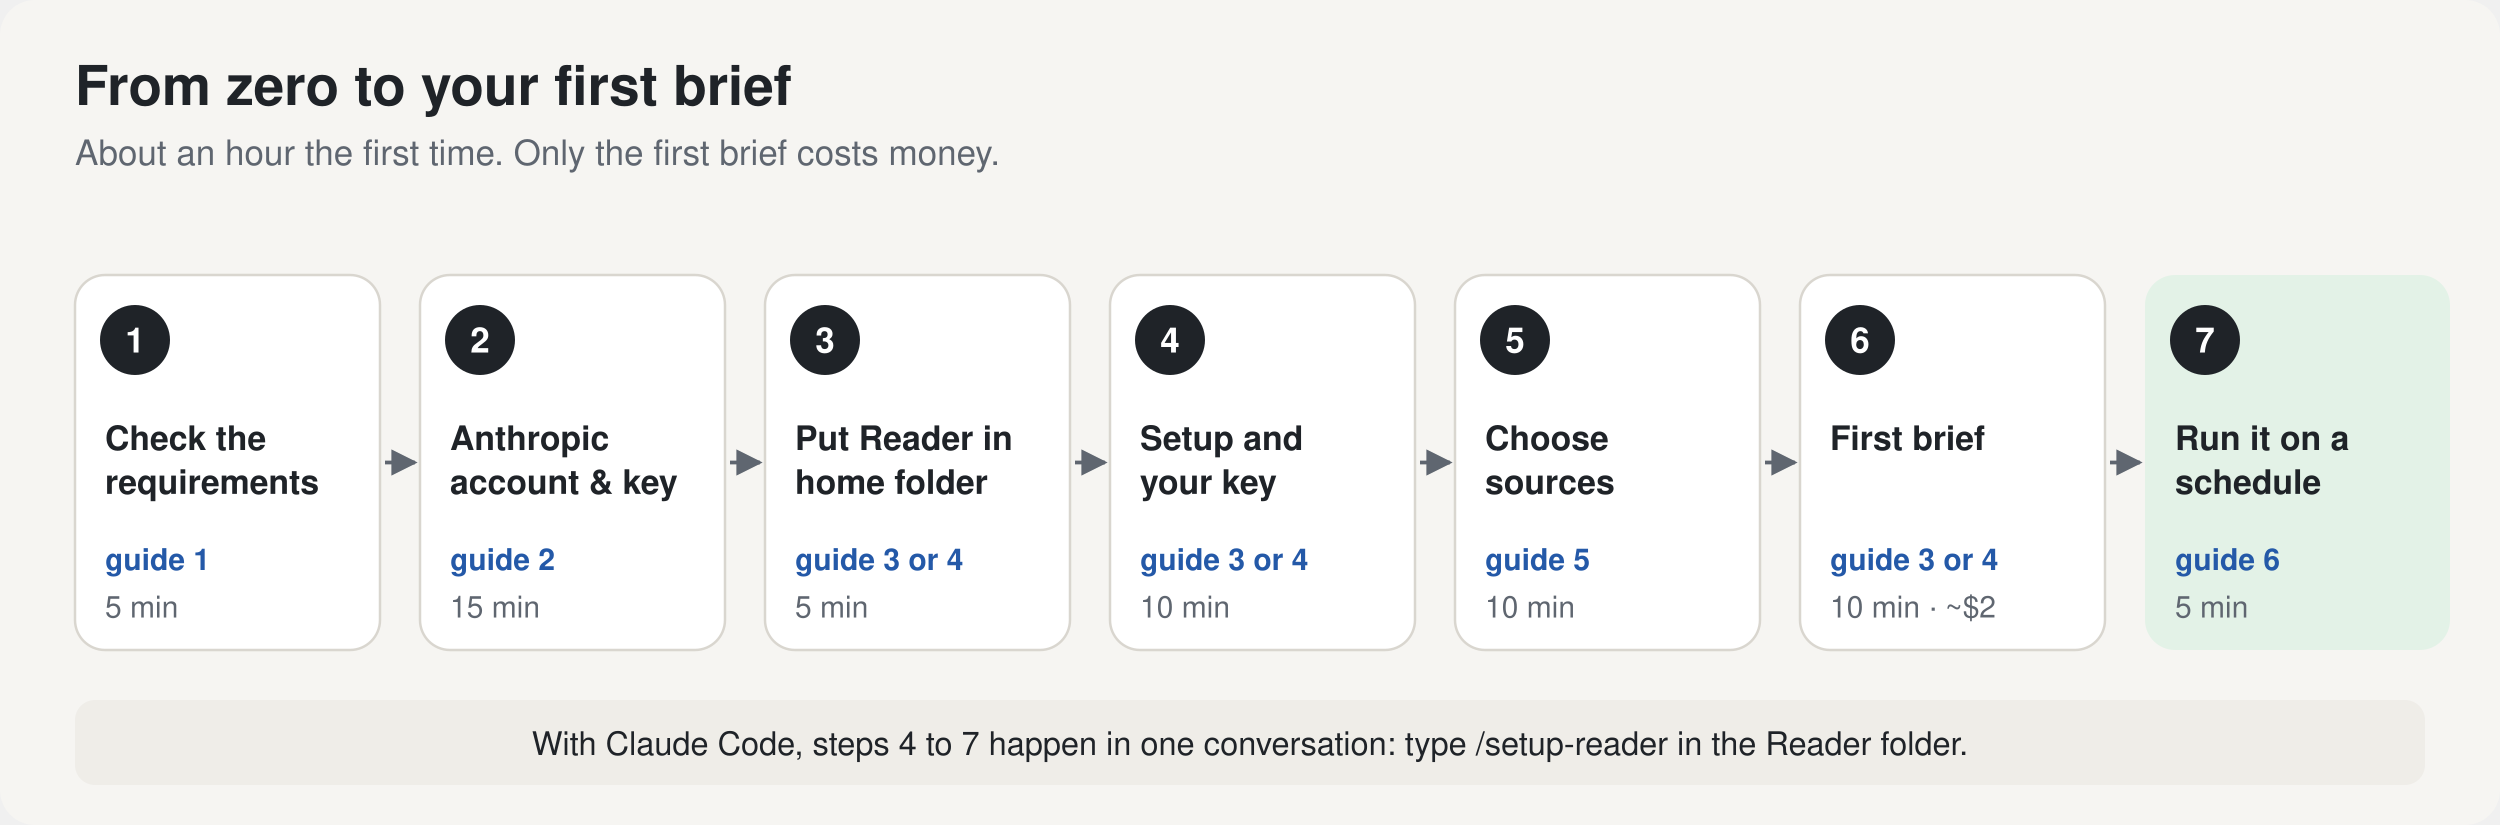
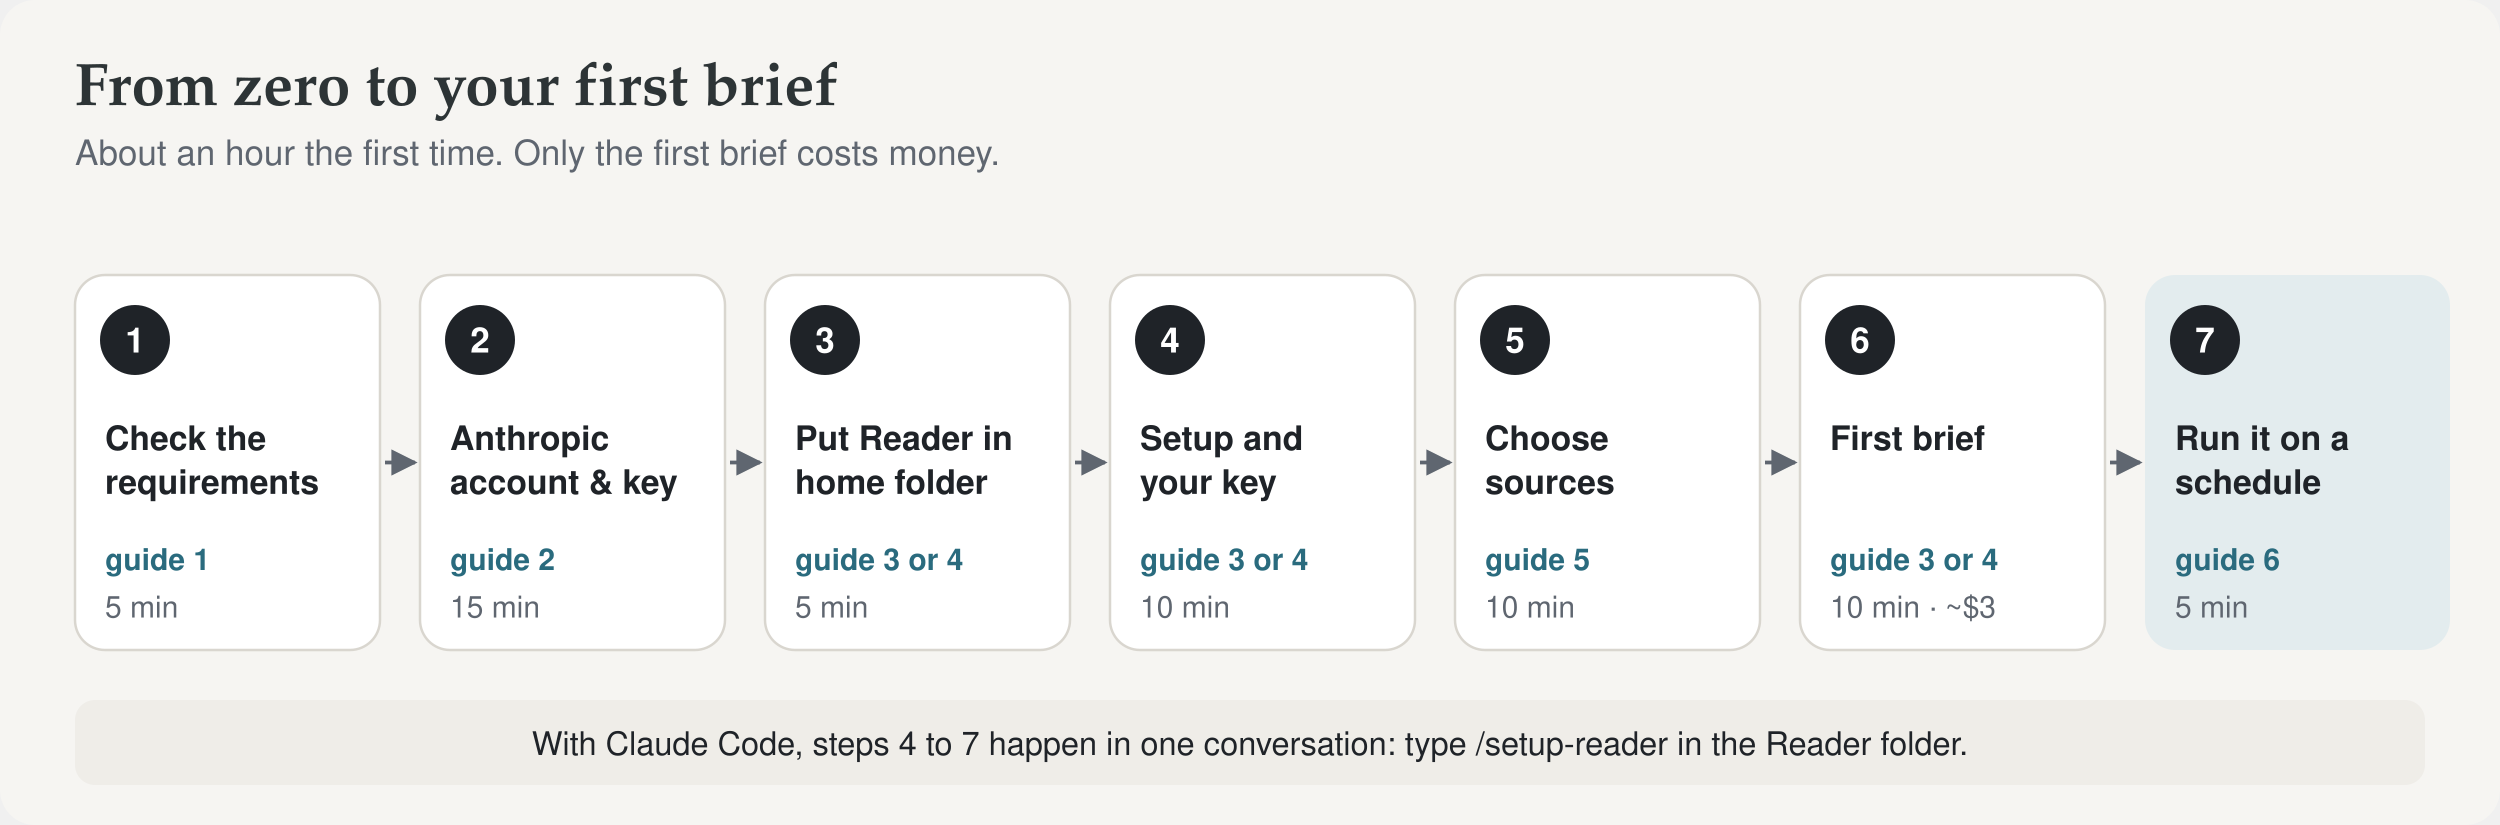
<svg xmlns="http://www.w3.org/2000/svg" viewBox="0 0 1000 330" width="1000" height="330" role="img" aria-labelledby="t d">
  <defs>
    <marker id="arrow" viewBox="0 0 10 10" refX="9" refY="5" markerWidth="7" markerHeight="7" orient="auto-start-reverse">
      <path d="M0,0 L10,5 L0,10 z" fill="#5F6670" />
    </marker>
  </defs>
  <rect width="1000" height="330" rx="14" fill="#F6F5F2" />
-   <text x="30" y="42" font-family="-apple-system, BlinkMacSystemFont, 'Helvetica Neue', Helvetica, Arial, sans-serif" font-size="22" fill="#1F2328" font-weight="700" text-anchor="start" xml:space="preserve">From zero to your first brief</text>
+   <text x="30" y="42" font-family="'Iowan Old Style', 'Palatino Linotype', Palatino, Georgia, serif" font-size="24" fill="#2D3436" font-weight="700" text-anchor="start" xml:space="preserve">From zero to your first brief</text>
  <text x="30" y="66" font-family="-apple-system, BlinkMacSystemFont, 'Helvetica Neue', Helvetica, Arial, sans-serif" font-size="14" fill="#5F6670" font-weight="400" text-anchor="start" xml:space="preserve">About an hour the first time. Only the first brief costs money.</text>
  <rect x="30" y="110" width="122" height="150" rx="12" fill="#FFFFFF" stroke="#D9D6CF" stroke-width="1.0" />
  <circle cx="54" cy="136" r="14" fill="#1F2328" />
  <text x="54" y="141" font-family="-apple-system, BlinkMacSystemFont, 'Helvetica Neue', Helvetica, Arial, sans-serif" font-size="14" fill="#FFFFFF" font-weight="700" text-anchor="middle" xml:space="preserve">1</text>
  <text x="42" y="180.0" font-family="-apple-system, BlinkMacSystemFont, 'Helvetica Neue', Helvetica, Arial, sans-serif" font-size="13.5" fill="#1F2328" font-weight="700" text-anchor="start" xml:space="preserve">Check the</text>
  <text x="42" y="197.55" font-family="-apple-system, BlinkMacSystemFont, 'Helvetica Neue', Helvetica, Arial, sans-serif" font-size="13.5" fill="#1F2328" font-weight="700" text-anchor="start" xml:space="preserve">requirements</text>
-   <text x="42" y="228" font-family="-apple-system, BlinkMacSystemFont, 'Helvetica Neue', Helvetica, Arial, sans-serif" font-size="12" fill="#2459A8" font-weight="600" text-anchor="start" xml:space="preserve">guide 1</text>
+   <text x="42" y="228" font-family="-apple-system, BlinkMacSystemFont, 'Helvetica Neue', Helvetica, Arial, sans-serif" font-size="12" fill="#2A6B7E" font-weight="600" text-anchor="start" xml:space="preserve">guide 1</text>
  <text x="42" y="247" font-family="-apple-system, BlinkMacSystemFont, 'Helvetica Neue', Helvetica, Arial, sans-serif" font-size="12" fill="#5F6670" font-weight="400" text-anchor="start" xml:space="preserve">5 min</text>
  <line x1="154" y1="185" x2="166" y2="185" stroke="#5F6670" stroke-width="1.5" marker-end="url(#arrow)" />
  <rect x="168" y="110" width="122" height="150" rx="12" fill="#FFFFFF" stroke="#D9D6CF" stroke-width="1.0" />
  <circle cx="192" cy="136" r="14" fill="#1F2328" />
  <text x="192" y="141" font-family="-apple-system, BlinkMacSystemFont, 'Helvetica Neue', Helvetica, Arial, sans-serif" font-size="14" fill="#FFFFFF" font-weight="700" text-anchor="middle" xml:space="preserve">2</text>
  <text x="180" y="180.0" font-family="-apple-system, BlinkMacSystemFont, 'Helvetica Neue', Helvetica, Arial, sans-serif" font-size="13.5" fill="#1F2328" font-weight="700" text-anchor="start" xml:space="preserve">Anthropic</text>
  <text x="180" y="197.55" font-family="-apple-system, BlinkMacSystemFont, 'Helvetica Neue', Helvetica, Arial, sans-serif" font-size="13.5" fill="#1F2328" font-weight="700" text-anchor="start" xml:space="preserve">account &amp; key</text>
-   <text x="180" y="228" font-family="-apple-system, BlinkMacSystemFont, 'Helvetica Neue', Helvetica, Arial, sans-serif" font-size="12" fill="#2459A8" font-weight="600" text-anchor="start" xml:space="preserve">guide 2</text>
+   <text x="180" y="228" font-family="-apple-system, BlinkMacSystemFont, 'Helvetica Neue', Helvetica, Arial, sans-serif" font-size="12" fill="#2A6B7E" font-weight="600" text-anchor="start" xml:space="preserve">guide 2</text>
  <text x="180" y="247" font-family="-apple-system, BlinkMacSystemFont, 'Helvetica Neue', Helvetica, Arial, sans-serif" font-size="12" fill="#5F6670" font-weight="400" text-anchor="start" xml:space="preserve">15 min</text>
  <line x1="292" y1="185" x2="304" y2="185" stroke="#5F6670" stroke-width="1.5" marker-end="url(#arrow)" />
  <rect x="306" y="110" width="122" height="150" rx="12" fill="#FFFFFF" stroke="#D9D6CF" stroke-width="1.0" />
  <circle cx="330" cy="136" r="14" fill="#1F2328" />
  <text x="330" y="141" font-family="-apple-system, BlinkMacSystemFont, 'Helvetica Neue', Helvetica, Arial, sans-serif" font-size="14" fill="#FFFFFF" font-weight="700" text-anchor="middle" xml:space="preserve">3</text>
  <text x="318" y="180.0" font-family="-apple-system, BlinkMacSystemFont, 'Helvetica Neue', Helvetica, Arial, sans-serif" font-size="13.5" fill="#1F2328" font-weight="700" text-anchor="start" xml:space="preserve">Put Reader in</text>
  <text x="318" y="197.55" font-family="-apple-system, BlinkMacSystemFont, 'Helvetica Neue', Helvetica, Arial, sans-serif" font-size="13.5" fill="#1F2328" font-weight="700" text-anchor="start" xml:space="preserve">home folder</text>
-   <text x="318" y="228" font-family="-apple-system, BlinkMacSystemFont, 'Helvetica Neue', Helvetica, Arial, sans-serif" font-size="12" fill="#2459A8" font-weight="600" text-anchor="start" xml:space="preserve">guide 3 or 4</text>
+   <text x="318" y="228" font-family="-apple-system, BlinkMacSystemFont, 'Helvetica Neue', Helvetica, Arial, sans-serif" font-size="12" fill="#2A6B7E" font-weight="600" text-anchor="start" xml:space="preserve">guide 3 or 4</text>
  <text x="318" y="247" font-family="-apple-system, BlinkMacSystemFont, 'Helvetica Neue', Helvetica, Arial, sans-serif" font-size="12" fill="#5F6670" font-weight="400" text-anchor="start" xml:space="preserve">5 min</text>
  <line x1="430" y1="185" x2="442" y2="185" stroke="#5F6670" stroke-width="1.5" marker-end="url(#arrow)" />
  <rect x="444" y="110" width="122" height="150" rx="12" fill="#FFFFFF" stroke="#D9D6CF" stroke-width="1.0" />
  <circle cx="468" cy="136" r="14" fill="#1F2328" />
  <text x="468" y="141" font-family="-apple-system, BlinkMacSystemFont, 'Helvetica Neue', Helvetica, Arial, sans-serif" font-size="14" fill="#FFFFFF" font-weight="700" text-anchor="middle" xml:space="preserve">4</text>
  <text x="456" y="180.0" font-family="-apple-system, BlinkMacSystemFont, 'Helvetica Neue', Helvetica, Arial, sans-serif" font-size="13.5" fill="#1F2328" font-weight="700" text-anchor="start" xml:space="preserve">Setup and</text>
  <text x="456" y="197.55" font-family="-apple-system, BlinkMacSystemFont, 'Helvetica Neue', Helvetica, Arial, sans-serif" font-size="13.5" fill="#1F2328" font-weight="700" text-anchor="start" xml:space="preserve">your key</text>
-   <text x="456" y="228" font-family="-apple-system, BlinkMacSystemFont, 'Helvetica Neue', Helvetica, Arial, sans-serif" font-size="12" fill="#2459A8" font-weight="600" text-anchor="start" xml:space="preserve">guide 3 or 4</text>
+   <text x="456" y="228" font-family="-apple-system, BlinkMacSystemFont, 'Helvetica Neue', Helvetica, Arial, sans-serif" font-size="12" fill="#2A6B7E" font-weight="600" text-anchor="start" xml:space="preserve">guide 3 or 4</text>
  <text x="456" y="247" font-family="-apple-system, BlinkMacSystemFont, 'Helvetica Neue', Helvetica, Arial, sans-serif" font-size="12" fill="#5F6670" font-weight="400" text-anchor="start" xml:space="preserve">10 min</text>
  <line x1="568" y1="185" x2="580" y2="185" stroke="#5F6670" stroke-width="1.5" marker-end="url(#arrow)" />
  <rect x="582" y="110" width="122" height="150" rx="12" fill="#FFFFFF" stroke="#D9D6CF" stroke-width="1.0" />
  <circle cx="606" cy="136" r="14" fill="#1F2328" />
  <text x="606" y="141" font-family="-apple-system, BlinkMacSystemFont, 'Helvetica Neue', Helvetica, Arial, sans-serif" font-size="14" fill="#FFFFFF" font-weight="700" text-anchor="middle" xml:space="preserve">5</text>
  <text x="594" y="180.0" font-family="-apple-system, BlinkMacSystemFont, 'Helvetica Neue', Helvetica, Arial, sans-serif" font-size="13.5" fill="#1F2328" font-weight="700" text-anchor="start" xml:space="preserve">Choose</text>
  <text x="594" y="197.55" font-family="-apple-system, BlinkMacSystemFont, 'Helvetica Neue', Helvetica, Arial, sans-serif" font-size="13.5" fill="#1F2328" font-weight="700" text-anchor="start" xml:space="preserve">sources</text>
-   <text x="594" y="228" font-family="-apple-system, BlinkMacSystemFont, 'Helvetica Neue', Helvetica, Arial, sans-serif" font-size="12" fill="#2459A8" font-weight="600" text-anchor="start" xml:space="preserve">guide 5</text>
+   <text x="594" y="228" font-family="-apple-system, BlinkMacSystemFont, 'Helvetica Neue', Helvetica, Arial, sans-serif" font-size="12" fill="#2A6B7E" font-weight="600" text-anchor="start" xml:space="preserve">guide 5</text>
  <text x="594" y="247" font-family="-apple-system, BlinkMacSystemFont, 'Helvetica Neue', Helvetica, Arial, sans-serif" font-size="12" fill="#5F6670" font-weight="400" text-anchor="start" xml:space="preserve">10 min</text>
  <line x1="706" y1="185" x2="718" y2="185" stroke="#5F6670" stroke-width="1.5" marker-end="url(#arrow)" />
  <rect x="720" y="110" width="122" height="150" rx="12" fill="#FFFFFF" stroke="#D9D6CF" stroke-width="1.0" />
  <circle cx="744" cy="136" r="14" fill="#1F2328" />
  <text x="744" y="141" font-family="-apple-system, BlinkMacSystemFont, 'Helvetica Neue', Helvetica, Arial, sans-serif" font-size="14" fill="#FFFFFF" font-weight="700" text-anchor="middle" xml:space="preserve">6</text>
  <text x="732" y="180.0" font-family="-apple-system, BlinkMacSystemFont, 'Helvetica Neue', Helvetica, Arial, sans-serif" font-size="13.5" fill="#1F2328" font-weight="700" text-anchor="start" xml:space="preserve">First brief</text>
-   <text x="732" y="228" font-family="-apple-system, BlinkMacSystemFont, 'Helvetica Neue', Helvetica, Arial, sans-serif" font-size="12" fill="#2459A8" font-weight="600" text-anchor="start" xml:space="preserve">guide 3 or 4</text>
-   <text x="732" y="247" font-family="-apple-system, BlinkMacSystemFont, 'Helvetica Neue', Helvetica, Arial, sans-serif" font-size="12" fill="#5F6670" font-weight="400" text-anchor="start" xml:space="preserve">10 min · ~$2</text>
+   <text x="732" y="228" font-family="-apple-system, BlinkMacSystemFont, 'Helvetica Neue', Helvetica, Arial, sans-serif" font-size="12" fill="#2A6B7E" font-weight="600" text-anchor="start" xml:space="preserve">guide 3 or 4</text>
+   <text x="732" y="247" font-family="-apple-system, BlinkMacSystemFont, 'Helvetica Neue', Helvetica, Arial, sans-serif" font-size="12" fill="#5F6670" font-weight="400" text-anchor="start" xml:space="preserve">10 min · ~$3</text>
  <line x1="844" y1="185" x2="856" y2="185" stroke="#5F6670" stroke-width="1.5" marker-end="url(#arrow)" />
-   <rect x="858" y="110" width="122" height="150" rx="12" fill="#E3F2E7" />
+   <rect x="858" y="110" width="122" height="150" rx="12" fill="#E3ECEE" />
  <circle cx="882" cy="136" r="14" fill="#1F2328" />
  <text x="882" y="141" font-family="-apple-system, BlinkMacSystemFont, 'Helvetica Neue', Helvetica, Arial, sans-serif" font-size="14" fill="#FFFFFF" font-weight="700" text-anchor="middle" xml:space="preserve">7</text>
  <text x="870" y="180.0" font-family="-apple-system, BlinkMacSystemFont, 'Helvetica Neue', Helvetica, Arial, sans-serif" font-size="13.5" fill="#1F2328" font-weight="700" text-anchor="start" xml:space="preserve">Run it on a</text>
  <text x="870" y="197.55" font-family="-apple-system, BlinkMacSystemFont, 'Helvetica Neue', Helvetica, Arial, sans-serif" font-size="13.5" fill="#1F2328" font-weight="700" text-anchor="start" xml:space="preserve">schedule</text>
-   <text x="870" y="228" font-family="-apple-system, BlinkMacSystemFont, 'Helvetica Neue', Helvetica, Arial, sans-serif" font-size="12" fill="#2459A8" font-weight="600" text-anchor="start" xml:space="preserve">guide 6</text>
+   <text x="870" y="228" font-family="-apple-system, BlinkMacSystemFont, 'Helvetica Neue', Helvetica, Arial, sans-serif" font-size="12" fill="#2A6B7E" font-weight="600" text-anchor="start" xml:space="preserve">guide 6</text>
  <text x="870" y="247" font-family="-apple-system, BlinkMacSystemFont, 'Helvetica Neue', Helvetica, Arial, sans-serif" font-size="12" fill="#5F6670" font-weight="400" text-anchor="start" xml:space="preserve">5 min</text>
  <rect x="30" y="280" width="940" height="34" rx="8" fill="#EFEDE8" />
  <text x="500" y="302" font-family="-apple-system, BlinkMacSystemFont, 'Helvetica Neue', Helvetica, Arial, sans-serif" font-size="13" fill="#1F2328" font-weight="400" text-anchor="middle" xml:space="preserve">With Claude Code, steps 4 to 7 happen in one conversation: type /setup-reader in the Reader folder.</text>
</svg>
